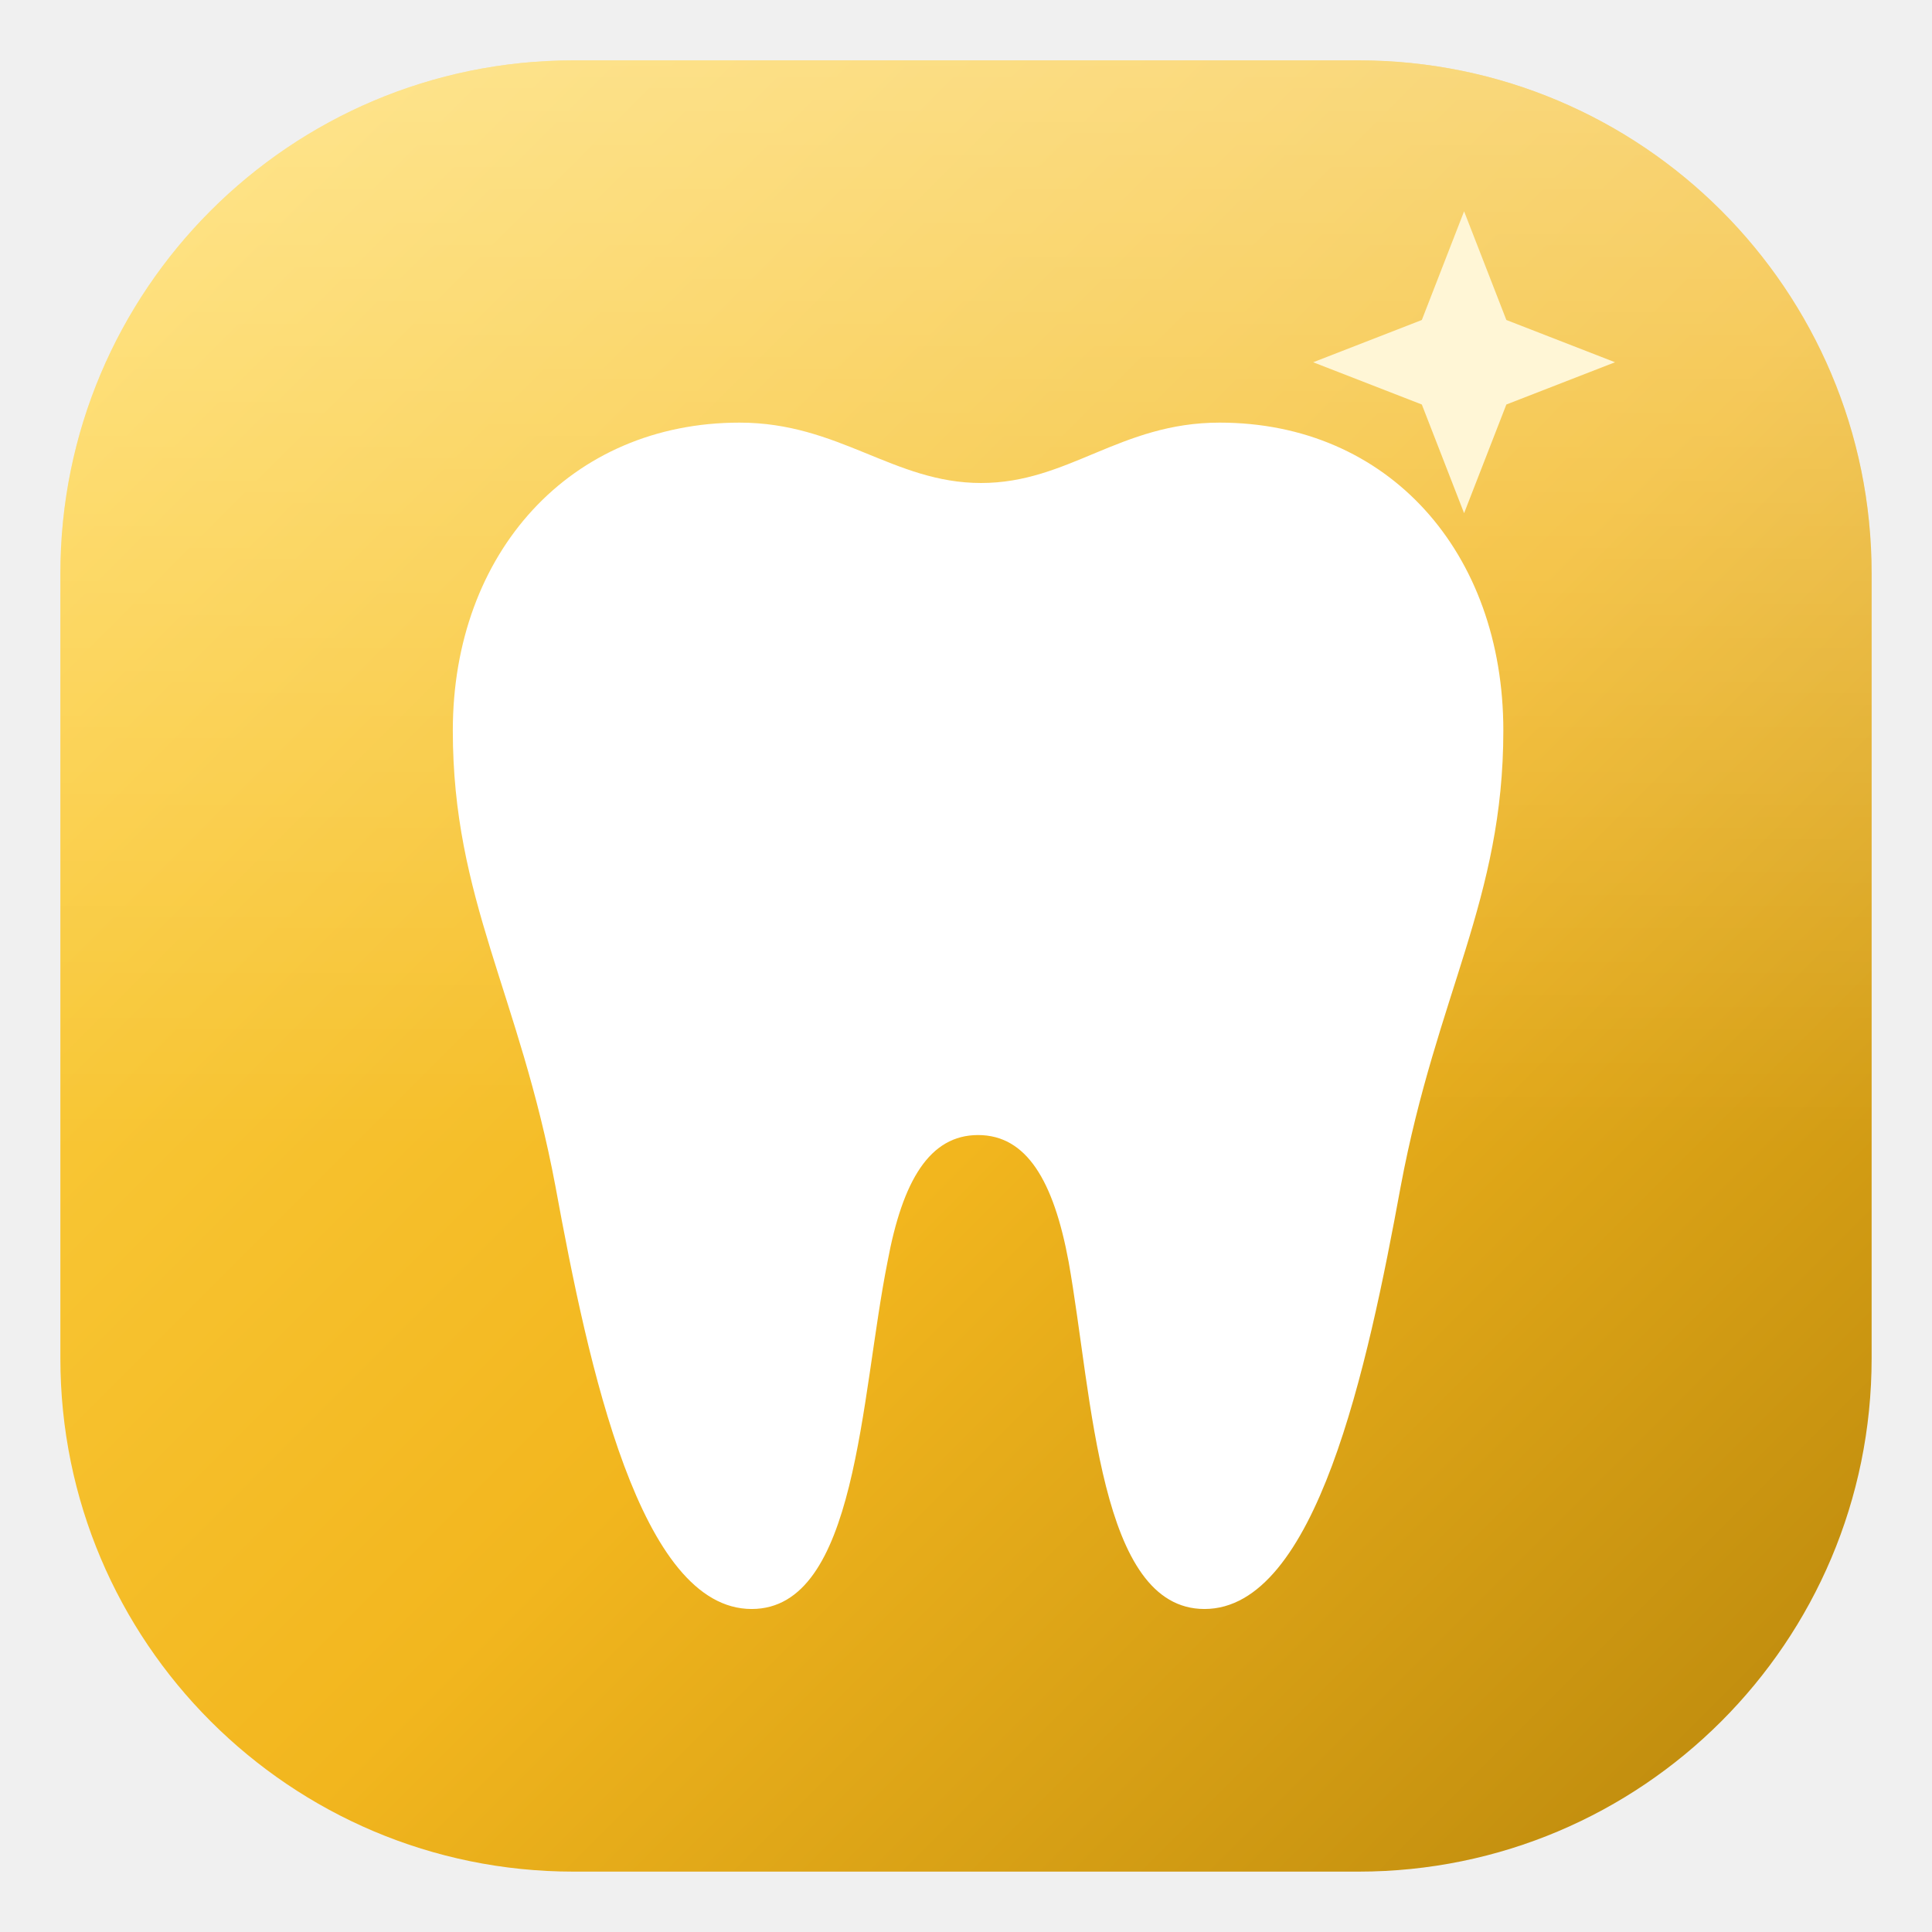
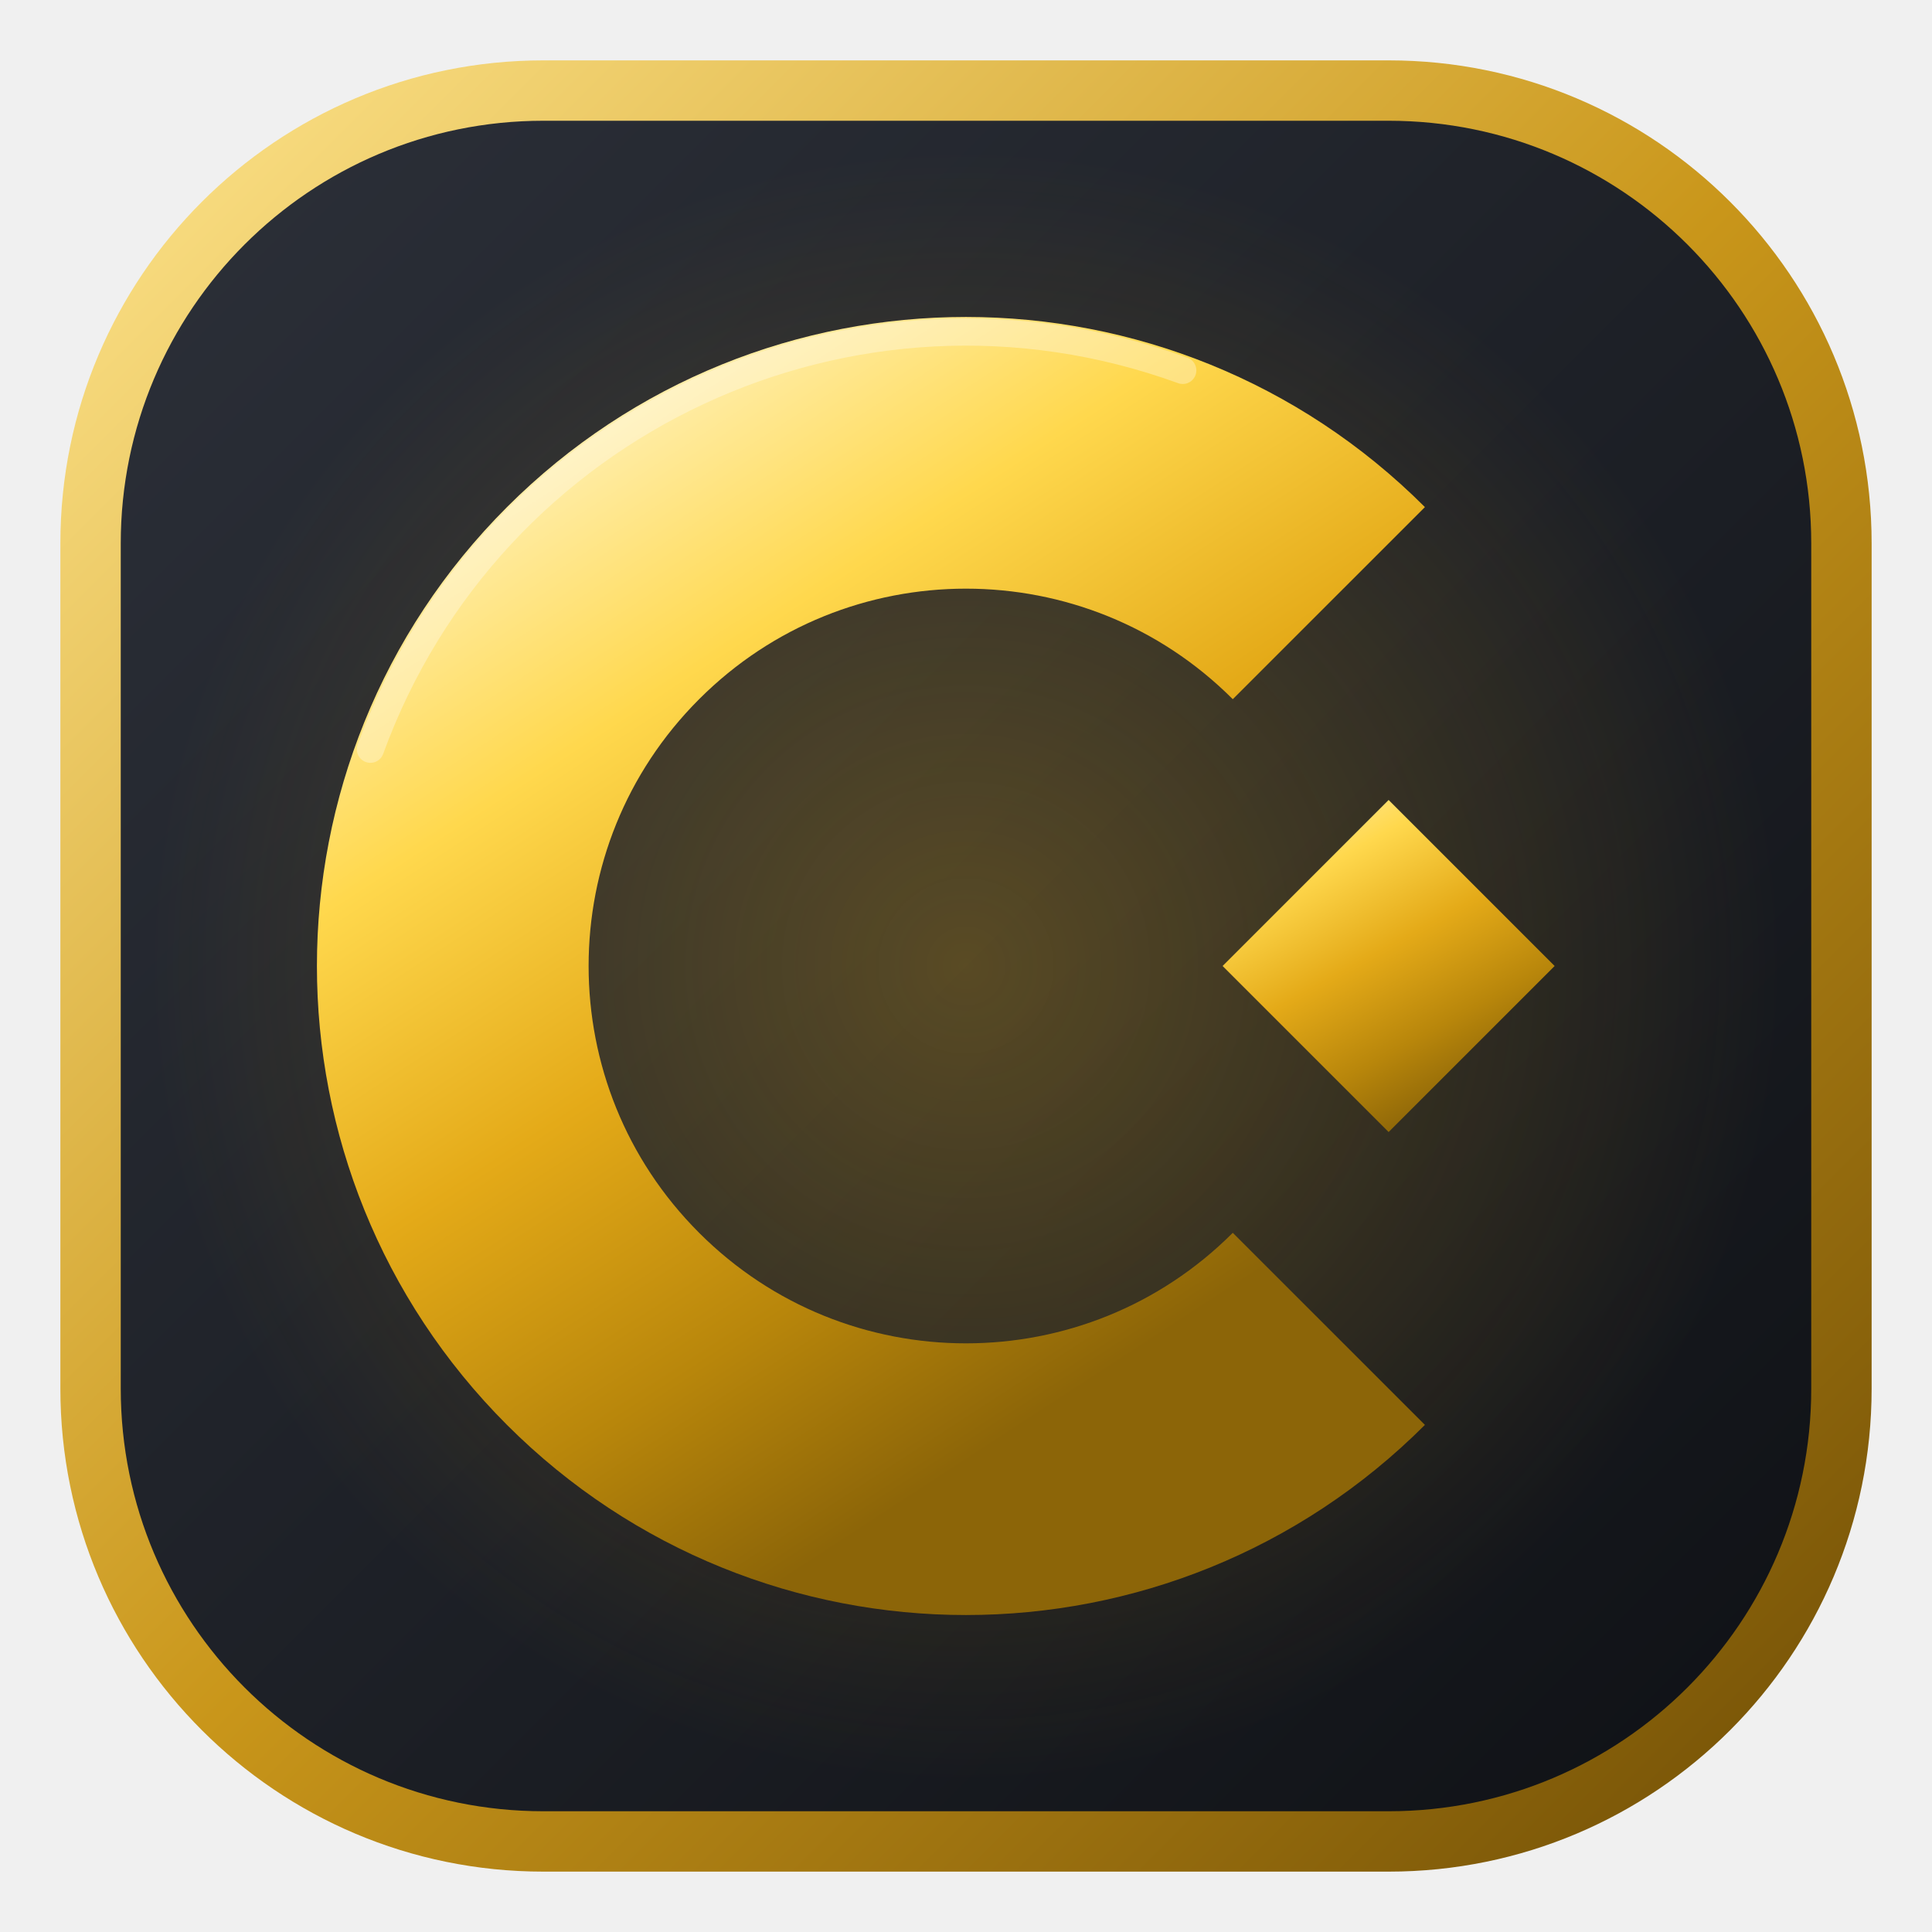
<svg xmlns="http://www.w3.org/2000/svg" viewBox="0 0 64 64" fill="none">
  <defs>
-     <linearGradient id="clinify_gold" x1="0" y1="0" x2="1" y2="1">
-       <stop offset="0" stop-color="#FFD84D" />
-       <stop offset="0.55" stop-color="#F2B61E" />
-       <stop offset="1" stop-color="#B8860B" />
+     <linearGradient id="cf_rim" x1="0" y1="0" x2="1" y2="1">
+       <stop offset="0" stop-color="#FFE68F" />
+       <stop offset="0.5" stop-color="#C9961A" />
+       <stop offset="1" stop-color="#6F4D05" />
    </linearGradient>
-     <linearGradient id="clinify_shine" x1="0" y1="0" x2="0" y2="1">
-       <stop offset="0" stop-color="#FFFFFF" stop-opacity="0.38" />
-       <stop offset="0.6" stop-color="#FFFFFF" stop-opacity="0" />
+     <linearGradient id="cf_bg" x1="0" y1="0" x2="1" y2="1">
+       <stop offset="0" stop-color="#2C3039" />
+       <stop offset="1" stop-color="#0F1115" />
+     </linearGradient>
+     <radialGradient id="cf_glow" cx="0.5" cy="0.5" r="0.5">
+       <stop offset="0" stop-color="#F2B61E" stop-opacity="0.28" />
+       <stop offset="1" stop-color="#F2B61E" stop-opacity="0" />
+     </radialGradient>
+     <linearGradient id="cf_gold" x1="0" y1="0" x2="0.55" y2="1">
+       <stop offset="0" stop-color="#FFF3C2" />
+       <stop offset="0.28" stop-color="#FFD84D" />
+       <stop offset="0.55" stop-color="#E4AA18" />
+       <stop offset="0.8" stop-color="#B8860B" />
+       <stop offset="1" stop-color="#8C6508" />
    </linearGradient>
  </defs>
-   <rect x="2" y="2" width="60" height="60" rx="17" fill="url(#clinify_gold)" />
-   <rect x="2" y="2" width="60" height="60" rx="17" fill="url(#clinify_shine)" />
-   <path fill="#FFFFFF" d="M24.5 14C18.9 14 15 18.3 15 24.2c0 5.6 2.2 8.7 3.4 15.1 1.1 6 2.8 14 6.5 14 3.5 0 3.6-7 4.5-11.5.5-2.7 1.4-4.2 3-4.2s2.5 1.5 3 4.2c.8 4.5 1 11.5 4.5 11.5 3.7 0 5.4-8 6.5-14 1.2-6.4 3.4-9.5 3.4-15.1C49.8 18.3 46 14 40.4 14c-3.3 0-5 2-7.9 2s-4.7-2-8-2Z" />
-   <path fill="#FFF6D6" d="M48.5 7l1.4 3.6 3.6 1.4-3.6 1.4-1.4 3.6-1.4-3.6-3.6-1.4 3.6-1.4Z" />
+   <rect x="2" y="2" width="60" height="60" rx="16" fill="url(#cf_rim)" />
+   <rect x="4" y="4" width="56" height="56" rx="14" fill="url(#cf_bg)" />
+   <circle cx="32" cy="32" r="27" fill="url(#cf_glow)" />
+   <path d="M44.02 44.02A17 17 0 1 1 44.02 19.98" stroke="url(#cf_gold)" stroke-width="9" />
+   <path d="M12.27 24.82A21 21 0 0 1 39.18 12.27" stroke="#FFFFFF" stroke-opacity="0.32" stroke-width="0.9" stroke-linecap="round" />
+   <path d="M46 26.5 51.5 32 46 37.5 40.5 32Z" fill="url(#cf_gold)" />
</svg>
